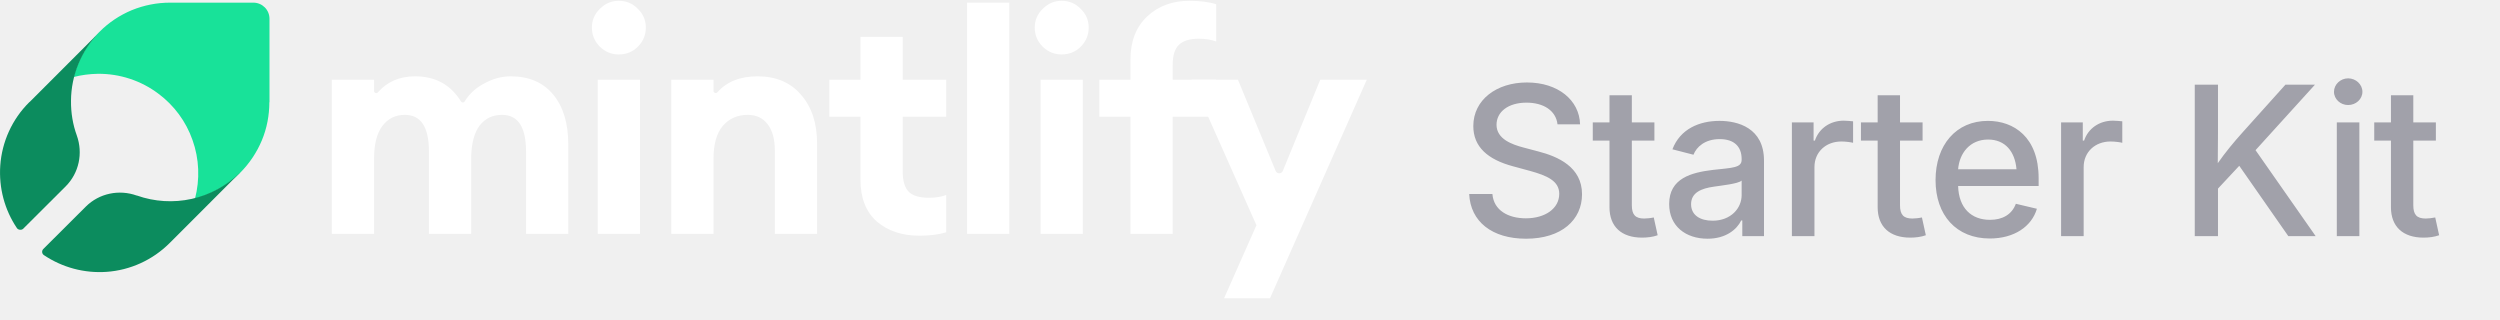
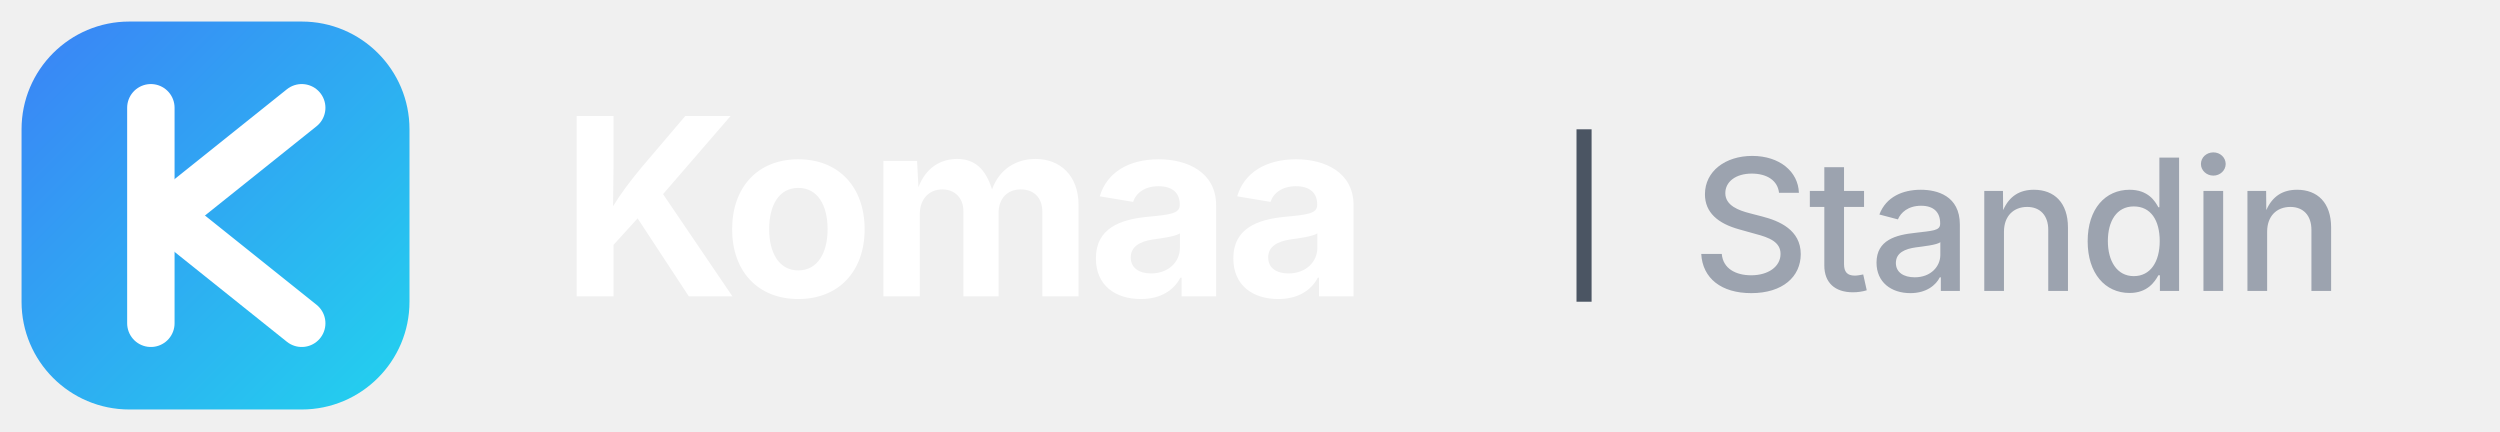
- <svg xmlns="http://www.w3.org/2000/svg" width="180" height="23" viewBox="0 0 180 23" fill="none">
-   <path d="M91.44 21.476H88.133L90.464 16.216L85.802 5.74H89.132L91.847 12.307C91.943 12.536 92.268 12.536 92.362 12.306L95.058 5.74H98.409L91.44 21.476Z" fill="white" />
-   <path d="M81.393 16.837V8.403H79.152V5.74H81.393V4.297C81.393 2.98 81.792 1.944 82.592 1.19C83.391 0.435 84.404 0.058 85.633 0.058C86.387 0.058 87.031 0.139 87.564 0.302V2.988C87.208 2.854 86.794 2.788 86.32 2.788C85.655 2.788 85.174 2.936 84.878 3.232C84.582 3.513 84.434 3.994 84.434 4.674V5.74H87.564V8.403H84.434V16.837H81.393Z" fill="white" />
-   <path d="M76.433 3.92C75.915 3.92 75.463 3.735 75.079 3.365C74.694 2.98 74.502 2.521 74.502 1.989C74.502 1.456 74.694 1.005 75.079 0.635C75.463 0.25 75.915 0.058 76.433 0.058C76.98 0.058 77.438 0.25 77.809 0.635C78.193 1.005 78.386 1.456 78.386 1.989C78.386 2.521 78.193 2.98 77.809 3.365C77.438 3.735 76.98 3.92 76.433 3.92ZM74.924 16.837V5.74H77.964V16.837H74.924Z" fill="white" />
-   <path d="M69.628 16.837V0.191H72.669V16.837H69.628Z" fill="white" />
-   <path d="M66.194 16.97C64.951 16.97 63.93 16.63 63.131 15.949C62.347 15.254 61.955 14.255 61.955 12.953V8.403H59.713V5.74H61.955V2.655H64.995V5.74H68.125V8.403H64.995V12.354C64.995 13.034 65.143 13.523 65.439 13.819C65.735 14.1 66.216 14.24 66.882 14.24C67.355 14.24 67.769 14.174 68.125 14.04V16.726C67.592 16.889 66.948 16.97 66.194 16.97Z" fill="white" />
-   <path d="M48.332 16.837V5.74H51.373V6.551C51.373 6.688 51.559 6.748 51.65 6.646C52.328 5.879 53.293 5.495 54.546 5.495C55.878 5.495 56.921 5.939 57.676 6.827C58.445 7.7 58.83 8.869 58.83 10.334V16.837H55.789V10.844C55.789 10.03 55.619 9.402 55.279 8.958C54.939 8.499 54.458 8.27 53.836 8.27C53.096 8.27 52.497 8.536 52.038 9.069C51.594 9.601 51.373 10.386 51.373 11.421V16.837H48.332Z" fill="white" />
-   <path d="M44.547 3.92C44.029 3.92 43.578 3.735 43.193 3.365C42.809 2.98 42.616 2.521 42.616 1.989C42.616 1.456 42.809 1.005 43.193 0.635C43.578 0.25 44.029 0.058 44.547 0.058C45.095 0.058 45.553 0.25 45.923 0.635C46.308 1.005 46.5 1.456 46.5 1.989C46.5 2.521 46.308 2.98 45.923 3.365C45.553 3.735 45.095 3.92 44.547 3.92ZM43.038 16.837V5.74H46.079V16.837H43.038Z" fill="white" />
-   <path d="M37.875 16.837V10.911C37.875 9.15 37.298 8.27 36.144 8.27C35.478 8.27 34.945 8.521 34.546 9.024C34.161 9.527 33.954 10.275 33.924 11.266V16.837H30.884V10.911C30.884 9.15 30.306 8.27 29.152 8.27C28.472 8.27 27.932 8.536 27.532 9.069C27.133 9.601 26.933 10.386 26.933 11.421V16.837H23.892V5.74H26.933V6.559C26.933 6.695 27.116 6.755 27.206 6.652C27.878 5.881 28.771 5.495 29.885 5.495C31.349 5.495 32.452 6.1 33.193 7.309C33.252 7.404 33.395 7.403 33.454 7.307C33.774 6.78 34.219 6.361 34.79 6.05C35.441 5.68 36.099 5.495 36.765 5.495C38.082 5.495 39.103 5.932 39.828 6.805C40.553 7.678 40.916 8.876 40.916 10.4V16.837H37.875Z" fill="white" />
-   <path d="M19.403 7.362V1.35C19.403 0.705 18.879 0.191 18.244 0.191H12.235C11.291 0.191 10.357 0.378 9.487 0.733C8.618 1.098 7.824 1.621 7.16 2.295L7.114 2.341C6.235 3.23 5.609 4.333 5.291 5.548C5.861 5.399 6.45 5.324 7.039 5.314C8.609 5.296 10.151 5.801 11.403 6.745C12.534 7.586 13.394 8.746 13.861 10.083C14.347 11.438 14.403 12.916 14.039 14.309C15.244 13.991 16.356 13.364 17.244 12.486L17.291 12.439C17.954 11.775 18.487 10.98 18.851 10.111C19.216 9.241 19.393 8.306 19.393 7.362H19.403Z" fill="#18E299" />
-   <path d="M5.112 7.26C5.121 5.416 5.857 3.646 7.151 2.324L2.151 7.326C2.133 7.344 2.114 7.354 2.095 7.372C0.876 8.583 0.14 10.204 0.019 11.918C-0.092 13.52 0.327 15.103 1.22 16.426C1.306 16.552 1.537 16.593 1.667 16.472L4.73 13.417C5.689 12.458 5.987 11.033 5.531 9.757C5.242 8.965 5.103 8.117 5.112 7.26Z" fill="#0C8C5E" />
-   <path d="M17.262 12.44C16.303 13.38 15.102 14.032 13.799 14.321C12.486 14.61 11.127 14.526 9.861 14.079C9.861 14.079 9.851 14.079 9.842 14.079C8.567 13.622 7.142 13.921 6.183 14.871L3.12 17.926C2.99 18.056 3.009 18.27 3.167 18.373C4.489 19.258 6.072 19.686 7.673 19.574C9.386 19.453 10.997 18.717 12.216 17.497L12.263 17.451L17.262 12.449V12.44Z" fill="#0C8C5E" />
-   <text x="105" y="17" font-family="Inter, ui-sans-serif, system-ui, -apple-system, sans-serif" font-size="15" font-weight="500" fill="#A1A1AA" letter-spacing="-0.01em">Starter Kit</text>
+ <svg xmlns="http://www.w3.org/2000/svg" width="232" height="40" viewBox="0 0 232 40" fill="none">
+   <defs>
+     <linearGradient id="kgd" x1="2" y1="2" x2="38" y2="38" gradientUnits="userSpaceOnUse">
+       <stop offset="0" stop-color="#3B82F6" />
+       <stop offset="1" stop-color="#22D3EE" />
+     </linearGradient>
+   </defs>
+   <rect x="2" y="2" width="36" height="36" rx="10" fill="url(#kgd)" />
+   <g stroke="#FFFFFF" stroke-width="4.4" stroke-linecap="round">
+     <path d="M14 10 V30" />
+     <path d="M15.5 20 L28 10" />
+     <path d="M15.5 20 L28 30" />
+   </g>
+   <text x="52" y="27.5" font-family="Inter, 'Helvetica Neue', Arial, sans-serif" font-size="23" font-weight="700" fill="#FFFFFF" letter-spacing="-0.6">Komaa</text>
+   <line x1="147" y1="12" x2="147" y2="28" stroke="#4B5563" stroke-width="1.4" />
+   <text x="157" y="27" font-family="Inter, 'Helvetica Neue', Arial, sans-serif" font-size="17" font-weight="500" fill="#9CA3AF" letter-spacing="-0.2">Standin</text>
</svg>
